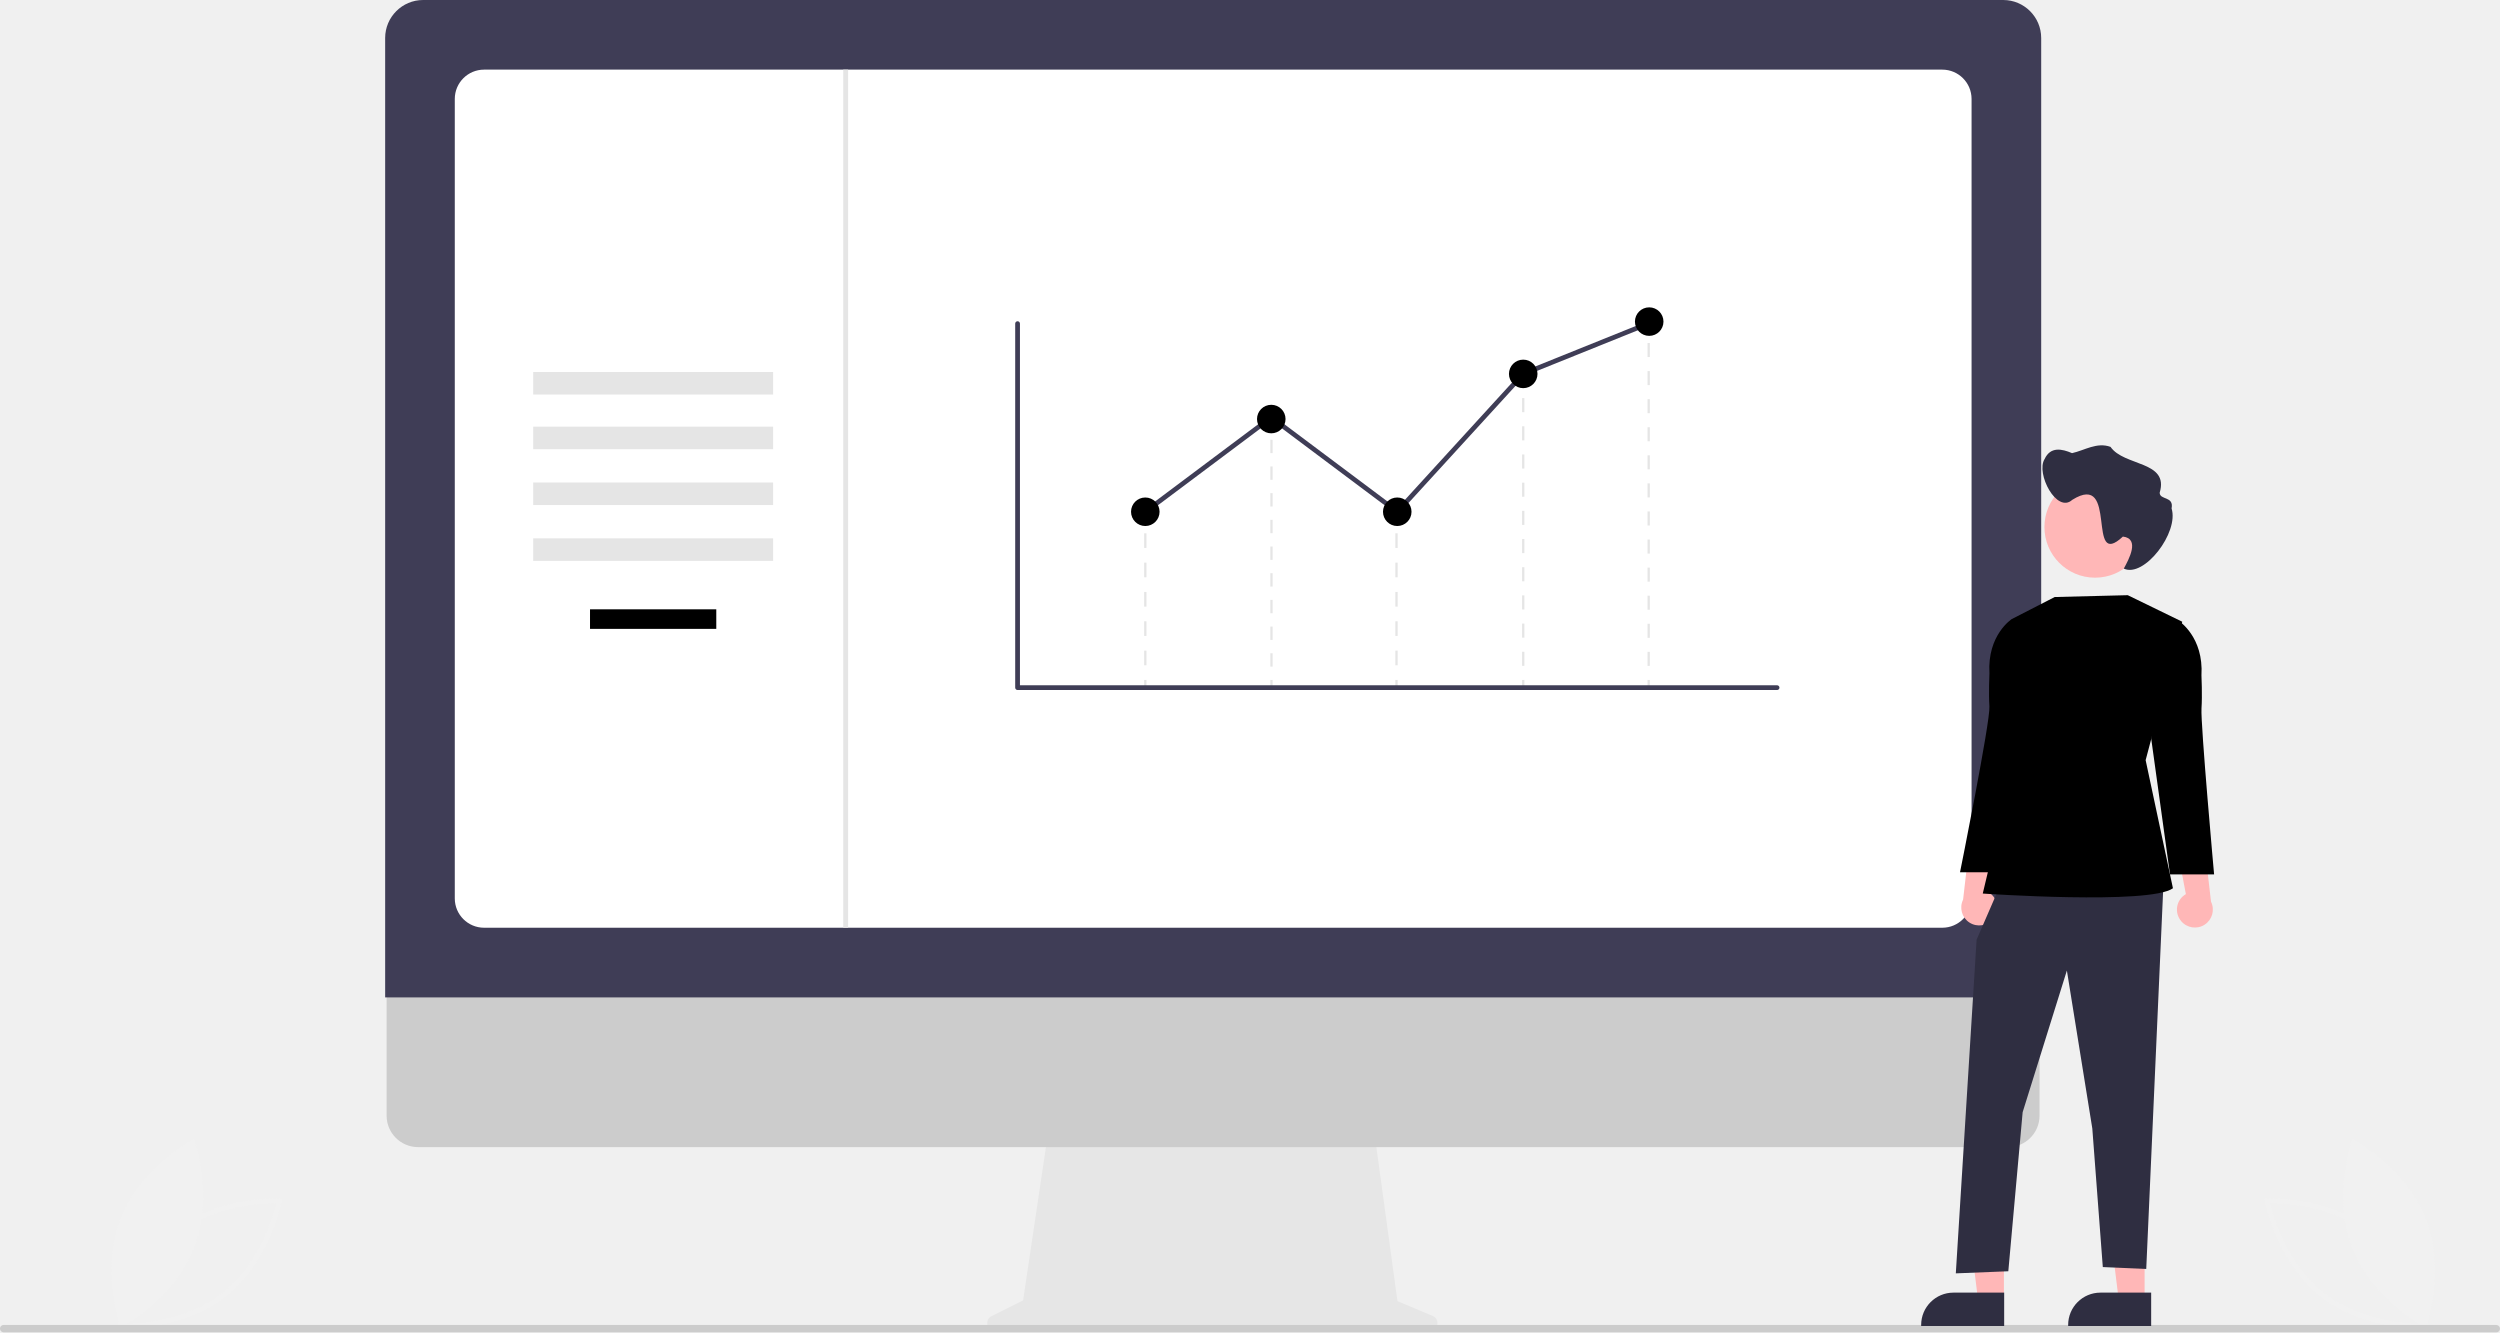
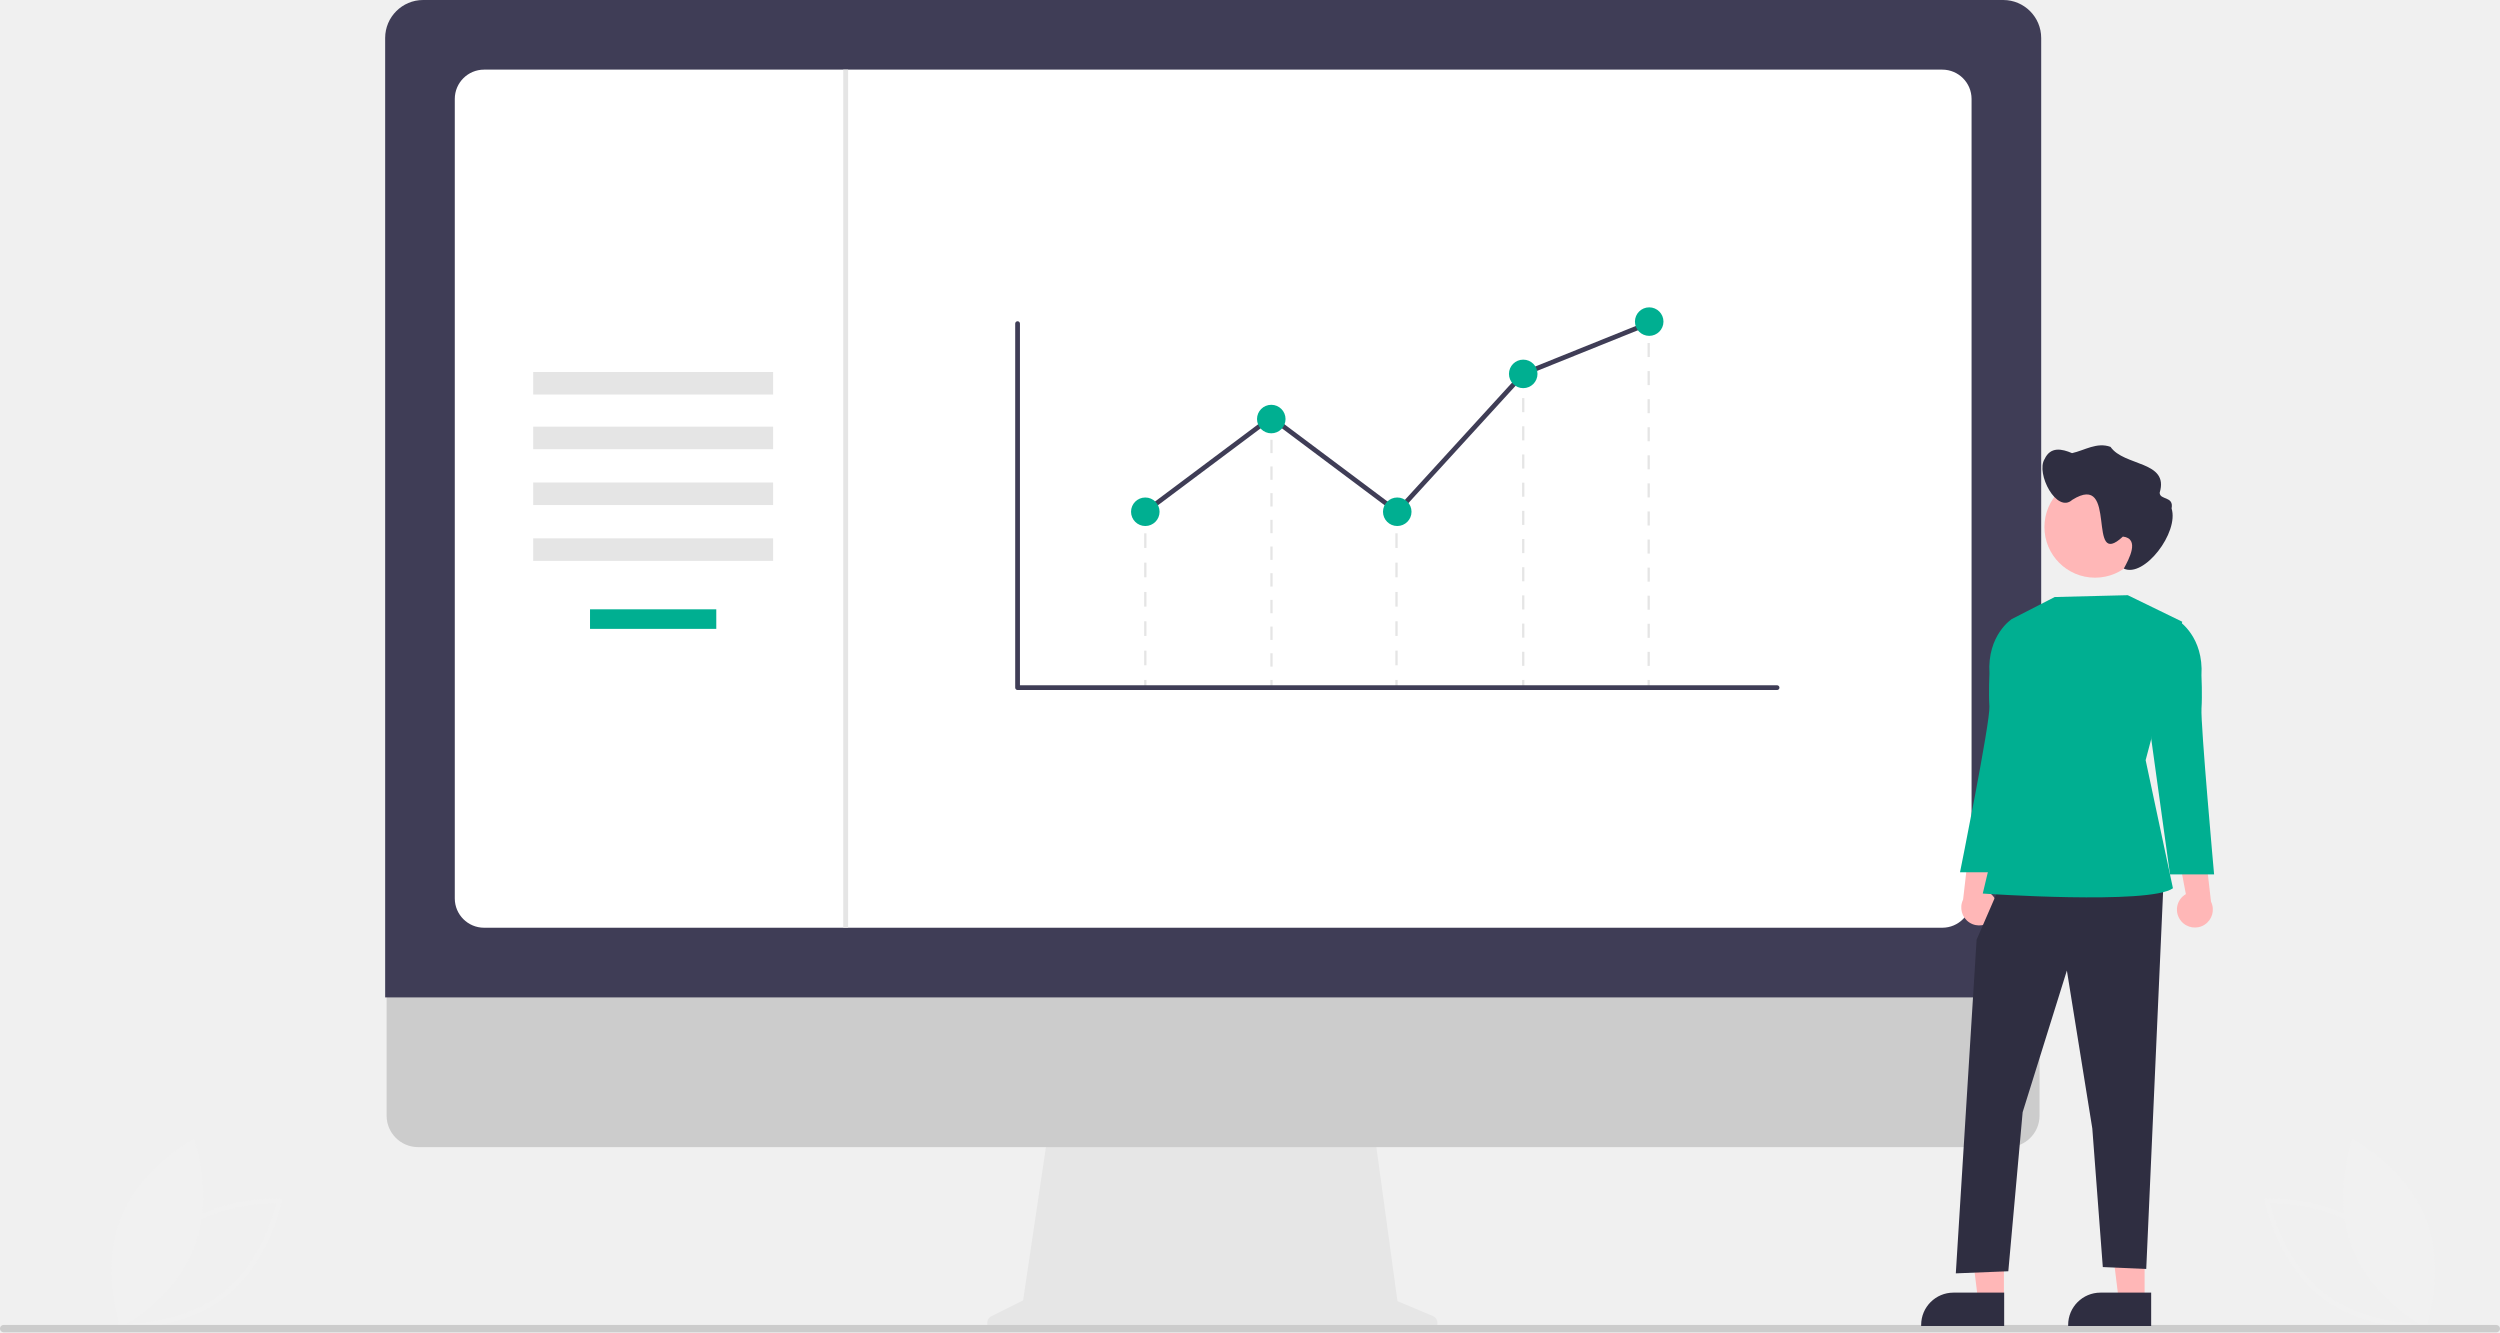
<svg xmlns="http://www.w3.org/2000/svg" id="a684e1c6-71e2-413d-b570-2a7a579de6f7" data-name="Layer 1" width="1029.563" height="548.695" viewBox="0 0 1029.563 548.695">
  <path d="M133.375,722.767l.214-1.126c.047-.248,4.908-24.91,23.126-39.22,18.22-14.311,43.331-13.191,43.582-13.178l1.145.059-.214,1.126c-.047.248-4.908,24.909-23.126,39.22-18.22,14.311-43.331,13.191-43.582,13.178ZM157.95,683.994c-15.404,12.099-20.951,31.883-22.138,36.858,5.116.022,25.664-.689,41.054-12.778,15.387-12.087,20.946-31.881,22.138-36.858C193.885,671.195,173.338,671.906,157.95,683.994Z" transform="translate(-85.21873 -175.6525)" fill="#f1f1f1" />
  <path d="M165.195,689.482c-8.346,21.498-30.317,33.022-30.317,33.022s-8.439-23.331-.093-44.829S165.102,644.653,165.102,644.653,173.541,667.984,165.195,689.482Z" transform="translate(-85.21873 -175.6525)" fill="#f1f1f1" />
  <path d="M1084.56,722.826c-.251.013-25.362,1.133-43.582-13.178-18.219-14.311-23.079-38.973-23.126-39.22l-.214-1.126,1.145-.059c.251-.013,25.362-1.133,43.582,13.178,18.219,14.311,23.079,38.973,23.126,39.22l.213,1.126Zm-64.484-51.61c1.191,4.978,6.75,24.771,22.138,36.858,15.389,12.088,35.938,12.799,41.054,12.778-1.187-4.975-6.733-24.759-22.138-36.858C1045.741,671.906,1025.195,671.195,1020.076,671.216Z" transform="translate(-85.21873 -175.6525)" fill="#f1f1f1" />
  <path d="M1053.884,689.482c8.346,21.498,30.317,33.022,30.317,33.022s8.439-23.331.093-44.829-30.317-33.022-30.317-33.022S1045.538,667.984,1053.884,689.482Z" transform="translate(-85.21873 -175.6525)" fill="#f1f1f1" />
  <path d="M675.315,717.627l-14.592-6.144-10.01-73.151H517.408L506.557,711.184l-13.055,6.527a3.1,3.1,0,0,0,1.387,5.873H674.112A3.1,3.1,0,0,0,675.315,717.627Z" transform="translate(-85.21873 -175.6525)" fill="#e6e6e6" />
  <path d="M912.206,648.064H257.377a12.973,12.973,0,0,1-12.944-12.973V542.751h680.718v92.34A12.974,12.974,0,0,1,912.206,648.064Z" transform="translate(-85.21873 -175.6525)" fill="#ccc" />
  <path d="M925.835,586.393h-682V191.292a15.657,15.657,0,0,1,15.64-15.639H910.195A15.657,15.657,0,0,1,925.835,191.292Z" transform="translate(-85.21873 -175.6525)" fill="#3f3d56" />
  <path d="M885.102,557.716H284.568a12.07,12.07,0,0,1-12.057-12.057v-329.274a12.071,12.071,0,0,1,12.057-12.057H885.102a12.071,12.071,0,0,1,12.057,12.057v329.274A12.07,12.07,0,0,1,885.102,557.716Z" transform="translate(-85.21873 -175.6525)" fill="#fff" />
  <path d="M1113.255,724.347l-1026.448,0a1.567,1.567,0,0,1-1.539-1.134,1.529,1.529,0,0,1,1.477-1.919l1026.385,0a1.615,1.615,0,0,1,1.616,1.194A1.528,1.528,0,0,1,1113.255,724.347Z" transform="translate(-85.21873 -175.6525)" fill="#ccc" />
  <rect x="219.582" y="153.203" width="98.806" height="9.279" fill="#e5e5e5" />
  <rect x="219.582" y="175.706" width="98.806" height="9.279" fill="#e5e5e5" />
  <rect x="219.582" y="198.706" width="98.806" height="9.279" fill="#e5e5e5" />
  <rect x="219.582" y="221.706" width="98.806" height="9.279" fill="#e5e5e5" />
-   <rect x="242.985" y="250.932" width="52" height="8.053" fill="#000000" />
+   <rect x="242.985" y="250.932" width="52" height="8.053" fill="#00af91" />
  <rect x="471.192" y="210.754" width="0.945" height="2.834" fill="#e5e5e5" />
  <path d="M557.355,449.631h-.945V443.592h.945Zm0-12.078h-.945v-6.039h.945Zm0-12.078h-.945v-6.039h.945Zm0-12.078h-.945v-6.039h.945Zm0-12.078h-.945v-6.039h.945Z" transform="translate(-85.21873 -175.6525)" fill="#e5e5e5" />
  <rect x="471.192" y="280.018" width="0.945" height="2.834" fill="#e5e5e5" />
  <rect x="574.646" y="210.754" width="0.945" height="2.834" fill="#e5e5e5" />
  <path d="M660.81,449.631h-.945V443.592h.945Zm0-12.078h-.945v-6.039h.945Zm0-12.078h-.945v-6.039h.945Zm0-12.078h-.945v-6.039h.945Zm0-12.078h-.945v-6.039h.945Z" transform="translate(-85.21873 -175.6525)" fill="#e5e5e5" />
  <rect x="574.646" y="280.018" width="0.945" height="2.834" fill="#e5e5e5" />
  <rect x="626.831" y="155.306" width="0.945" height="2.834" fill="#e5e5e5" />
  <path d="M712.995,449.867h-.945V444.063h.945Zm0-11.607h-.945V432.455h.945Zm0-11.608h-.945V420.848h.945Zm0-11.607h-.945V409.241h.945Zm0-11.607h-.945v-5.804h.945Zm0-11.608h-.945v-5.804h.945Zm0-11.607h-.945v-5.804h.945Zm0-11.607h-.945v-5.804h.945Zm0-11.608h-.945v-5.804h.945Zm0-11.607h-.945v-5.804h.945Z" transform="translate(-85.21873 -175.6525)" fill="#e5e5e5" />
  <rect x="626.831" y="280.018" width="0.945" height="2.834" fill="#e5e5e5" />
  <rect x="678.496" y="132.631" width="0.945" height="2.834" fill="#e5e5e5" />
  <path d="M764.659,449.888h-.945v-5.782h.945Zm0-11.564h-.945V432.542h.945Zm0-11.564h-.945v-5.782h.945Zm0-11.564h-.945v-5.782h.945Zm0-11.564h-.945v-5.782h.945Zm0-11.564h-.945v-5.782h.945Zm0-11.564h-.945v-5.782h.945Zm0-11.564h-.945V363.157h.945Zm0-11.564h-.945v-5.782h.945Zm0-11.564h-.945v-5.782h.945Zm0-11.564h-.945v-5.782h.945Zm0-11.564h-.945v-5.782h.945Z" transform="translate(-85.21873 -175.6525)" fill="#e5e5e5" />
  <rect x="678.496" y="280.018" width="0.945" height="2.834" fill="#e5e5e5" />
  <rect x="523.155" y="172.785" width="0.945" height="2.834" fill="#e5e5e5" />
  <path d="M609.319,450.176h-.945V444.681h.945Zm0-10.989h-.945v-5.495h.945Zm0-10.989h-.945v-5.495h.945Zm0-10.989h-.945v-5.495h.945Zm0-10.989h-.945v-5.495h.945Zm0-10.989h-.945v-5.495h.945Zm0-10.989h-.945V378.745h.945Zm0-10.989h-.945v-5.495h.945Zm0-10.989h-.945v-5.495h.945Z" transform="translate(-85.21873 -175.6525)" fill="#e5e5e5" />
  <rect x="523.155" y="280.018" width="0.945" height="2.834" fill="#e5e5e5" />
  <path d="M817.061,459.821H504.28a.979.979,0,0,1-.979-.979v-149.916a.979.979,0,0,1,1.958,0V457.863H817.061a.979.979,0,1,1,0,1.958Z" transform="translate(-85.21873 -175.6525)" fill="#3f3d56" />
  <polygon points="575.548 212.069 523.544 173.118 472.251 211.537 471.077 209.97 523.544 170.672 575.3 209.438 626.731 153.155 626.938 153.071 678.817 132.168 679.549 133.985 627.876 154.804 575.548 212.069" fill="#3f3d56" />
-   <circle cx="471.664" cy="210.754" r="5.873" fill="#000000" />
-   <circle cx="523.544" cy="172.578" r="5.873" fill="#000000" />
-   <circle cx="575.424" cy="210.754" r="5.873" fill="#000000" />
-   <circle cx="627.303" cy="153.98" r="5.873" fill="#000000" />
-   <circle cx="679.183" cy="132.445" r="5.873" fill="#000000" />
+   <circle cx="471.664" cy="210.754" r="5.873" fill="#00af91" />
+   <circle cx="523.544" cy="172.578" r="5.873" fill="#00af91" />
+   <circle cx="575.424" cy="210.754" r="5.873" fill="#00af91" />
+   <circle cx="627.303" cy="153.98" r="5.873" fill="#00af91" />
+   <circle cx="679.183" cy="132.445" r="5.873" fill="#00af91" />
  <rect x="347.27" y="28.676" width="2" height="353.388" fill="#e5e5e5" />
  <path d="M905.988,554.1a7.346,7.346,0,0,0-1.961-11.091l4.882-25.643-12.521,5.218L893.671,546.134a7.385,7.385,0,0,0,12.316,7.965Z" transform="translate(-85.21873 -175.6525)" fill="#ffb7b7" />
  <polygon points="883.2 535.797 872.598 535.797 867.554 494.903 883.202 494.904 883.2 535.797" fill="#ffb7b7" />
  <path d="M971.122,721.727l-34.185-.001v-.432a13.307,13.307,0,0,1,13.306-13.306h.001l20.879.001Z" transform="translate(-85.21873 -175.6525)" fill="#2f2e41" />
  <polygon points="825.26 535.797 814.658 535.797 809.614 494.903 825.262 494.904 825.26 535.797" fill="#ffb7b7" />
  <path d="M910.588,721.727l-34.185-.001v-.432a13.307,13.307,0,0,1,13.306-13.306h.001l20.879.001Z" transform="translate(-85.21873 -175.6525)" fill="#2f2e41" />
  <polygon points="824.391 363.083 814.014 386.99 805.453 524.403 827.073 523.538 832.978 458.033 851.192 399.689 861.664 464.733 865.988 521.808 883.877 522.583 891.005 363.083 824.391 363.083" fill="#2f2e41" />
-   <path d="M961.483,420.766l-30.077.752-17.658,9.065-.969,66.88-11.013,46.175s68.811,4.736,78.324-2.182L968.847,488.704,983.925,431.695Z" transform="translate(-85.21873 -175.6525)" fill="#000000" />
-   <path d="M916.96,431.629l-3.213-1.046s-10.191,6.541-9.222,22.354c0,0-.382,8.183-.017,13.629.418,6.246-12.107,68.317-12.107,68.317h18.16l7.783-56.21Z" transform="translate(-85.21873 -175.6525)" fill="#000000" />
+   <path d="M961.483,420.766l-30.077.752-17.658,9.065-.969,66.88-11.013,46.175s68.811,4.736,78.324-2.182L968.847,488.704,983.925,431.695Z" transform="translate(-85.21873 -175.6525)" fill="#00af91" />
+   <path d="M916.96,431.629l-3.213-1.046s-10.191,6.541-9.222,22.354c0,0-.382,8.183-.017,13.629.418,6.246-12.107,68.317-12.107,68.317h18.16l7.783-56.21Z" transform="translate(-85.21873 -175.6525)" fill="#00af91" />
  <path d="M983.454,554.965a7.346,7.346,0,0,1,1.961-11.091l-4.882-25.643,12.521,5.218,2.716,23.551a7.385,7.385,0,0,1-12.316,7.965Z" transform="translate(-85.21873 -175.6525)" fill="#ffb7b7" />
-   <path d="M979.399,432.493l3.213-1.046s10.191,6.541,9.222,22.354c0,0,.382,8.183.017,13.629-.418,6.246,5.189,68.317,5.189,68.317H978.879l-7.783-56.21Z" transform="translate(-85.21873 -175.6525)" fill="#000000" />
+   <path d="M979.399,432.493l3.213-1.046s10.191,6.541,9.222,22.354c0,0,.382,8.183.017,13.629-.418,6.246,5.189,68.317,5.189,68.317H978.879l-7.783-56.21Z" transform="translate(-85.21873 -175.6525)" fill="#00af91" />
  <path d="M968.866,392.707a20.85,20.85,0,1,1-20.85-20.85h0a20.798,20.798,0,0,1,20.85,20.746Q968.866,392.655,968.866,392.707Z" transform="translate(-85.21873 -175.6525)" fill="#ffb7b7" />
  <path d="M927.236,364.702c2.442-5.252,7.169-4.214,11.303-2.433,5.235-1.161,10.213-4.637,15.853-2.582,5.556,8.081,24.209,5.703,20.241,18.858-.005,3.152,5.932,1.317,4.895,6.48,3.145,9.936-11.352,28.752-19.674,24.79,2.058-3.772,6.76-12.34-.371-13.19-15.34,14.274-1.583-27.18-20.858-15.125C932.243,387.341,923.506,370.544,927.236,364.702Z" transform="translate(-85.21873 -175.6525)" fill="#2f2e41" />
</svg>
